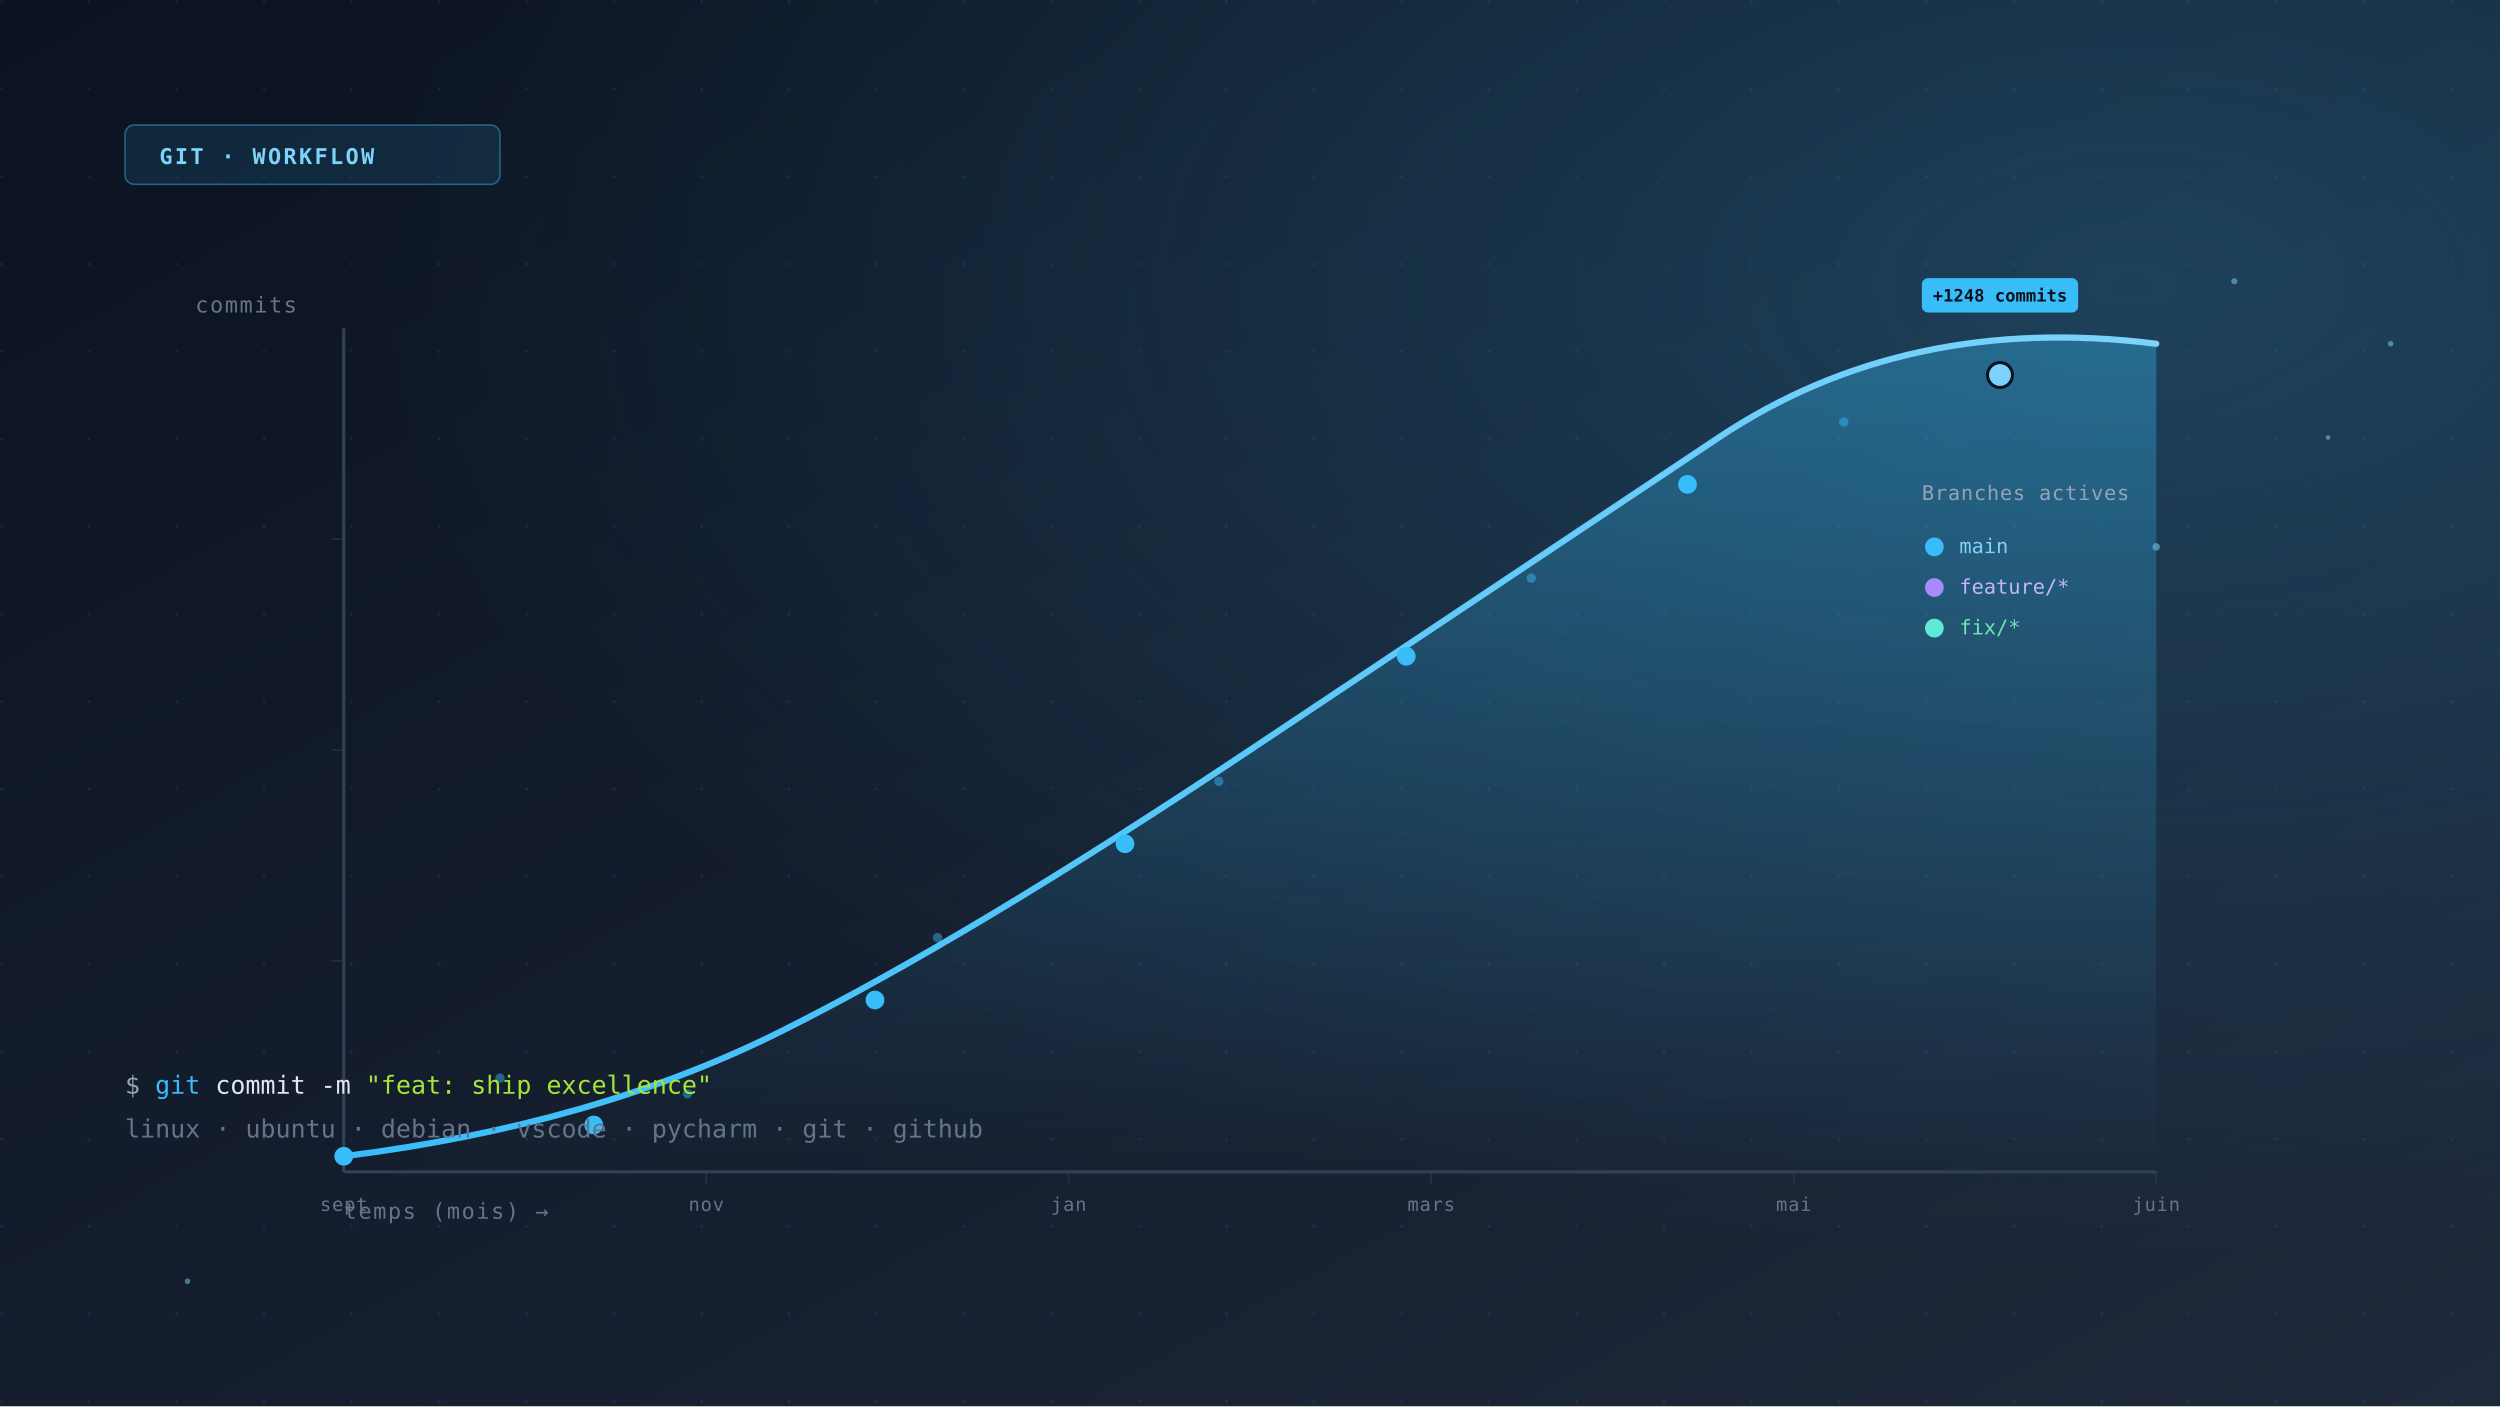
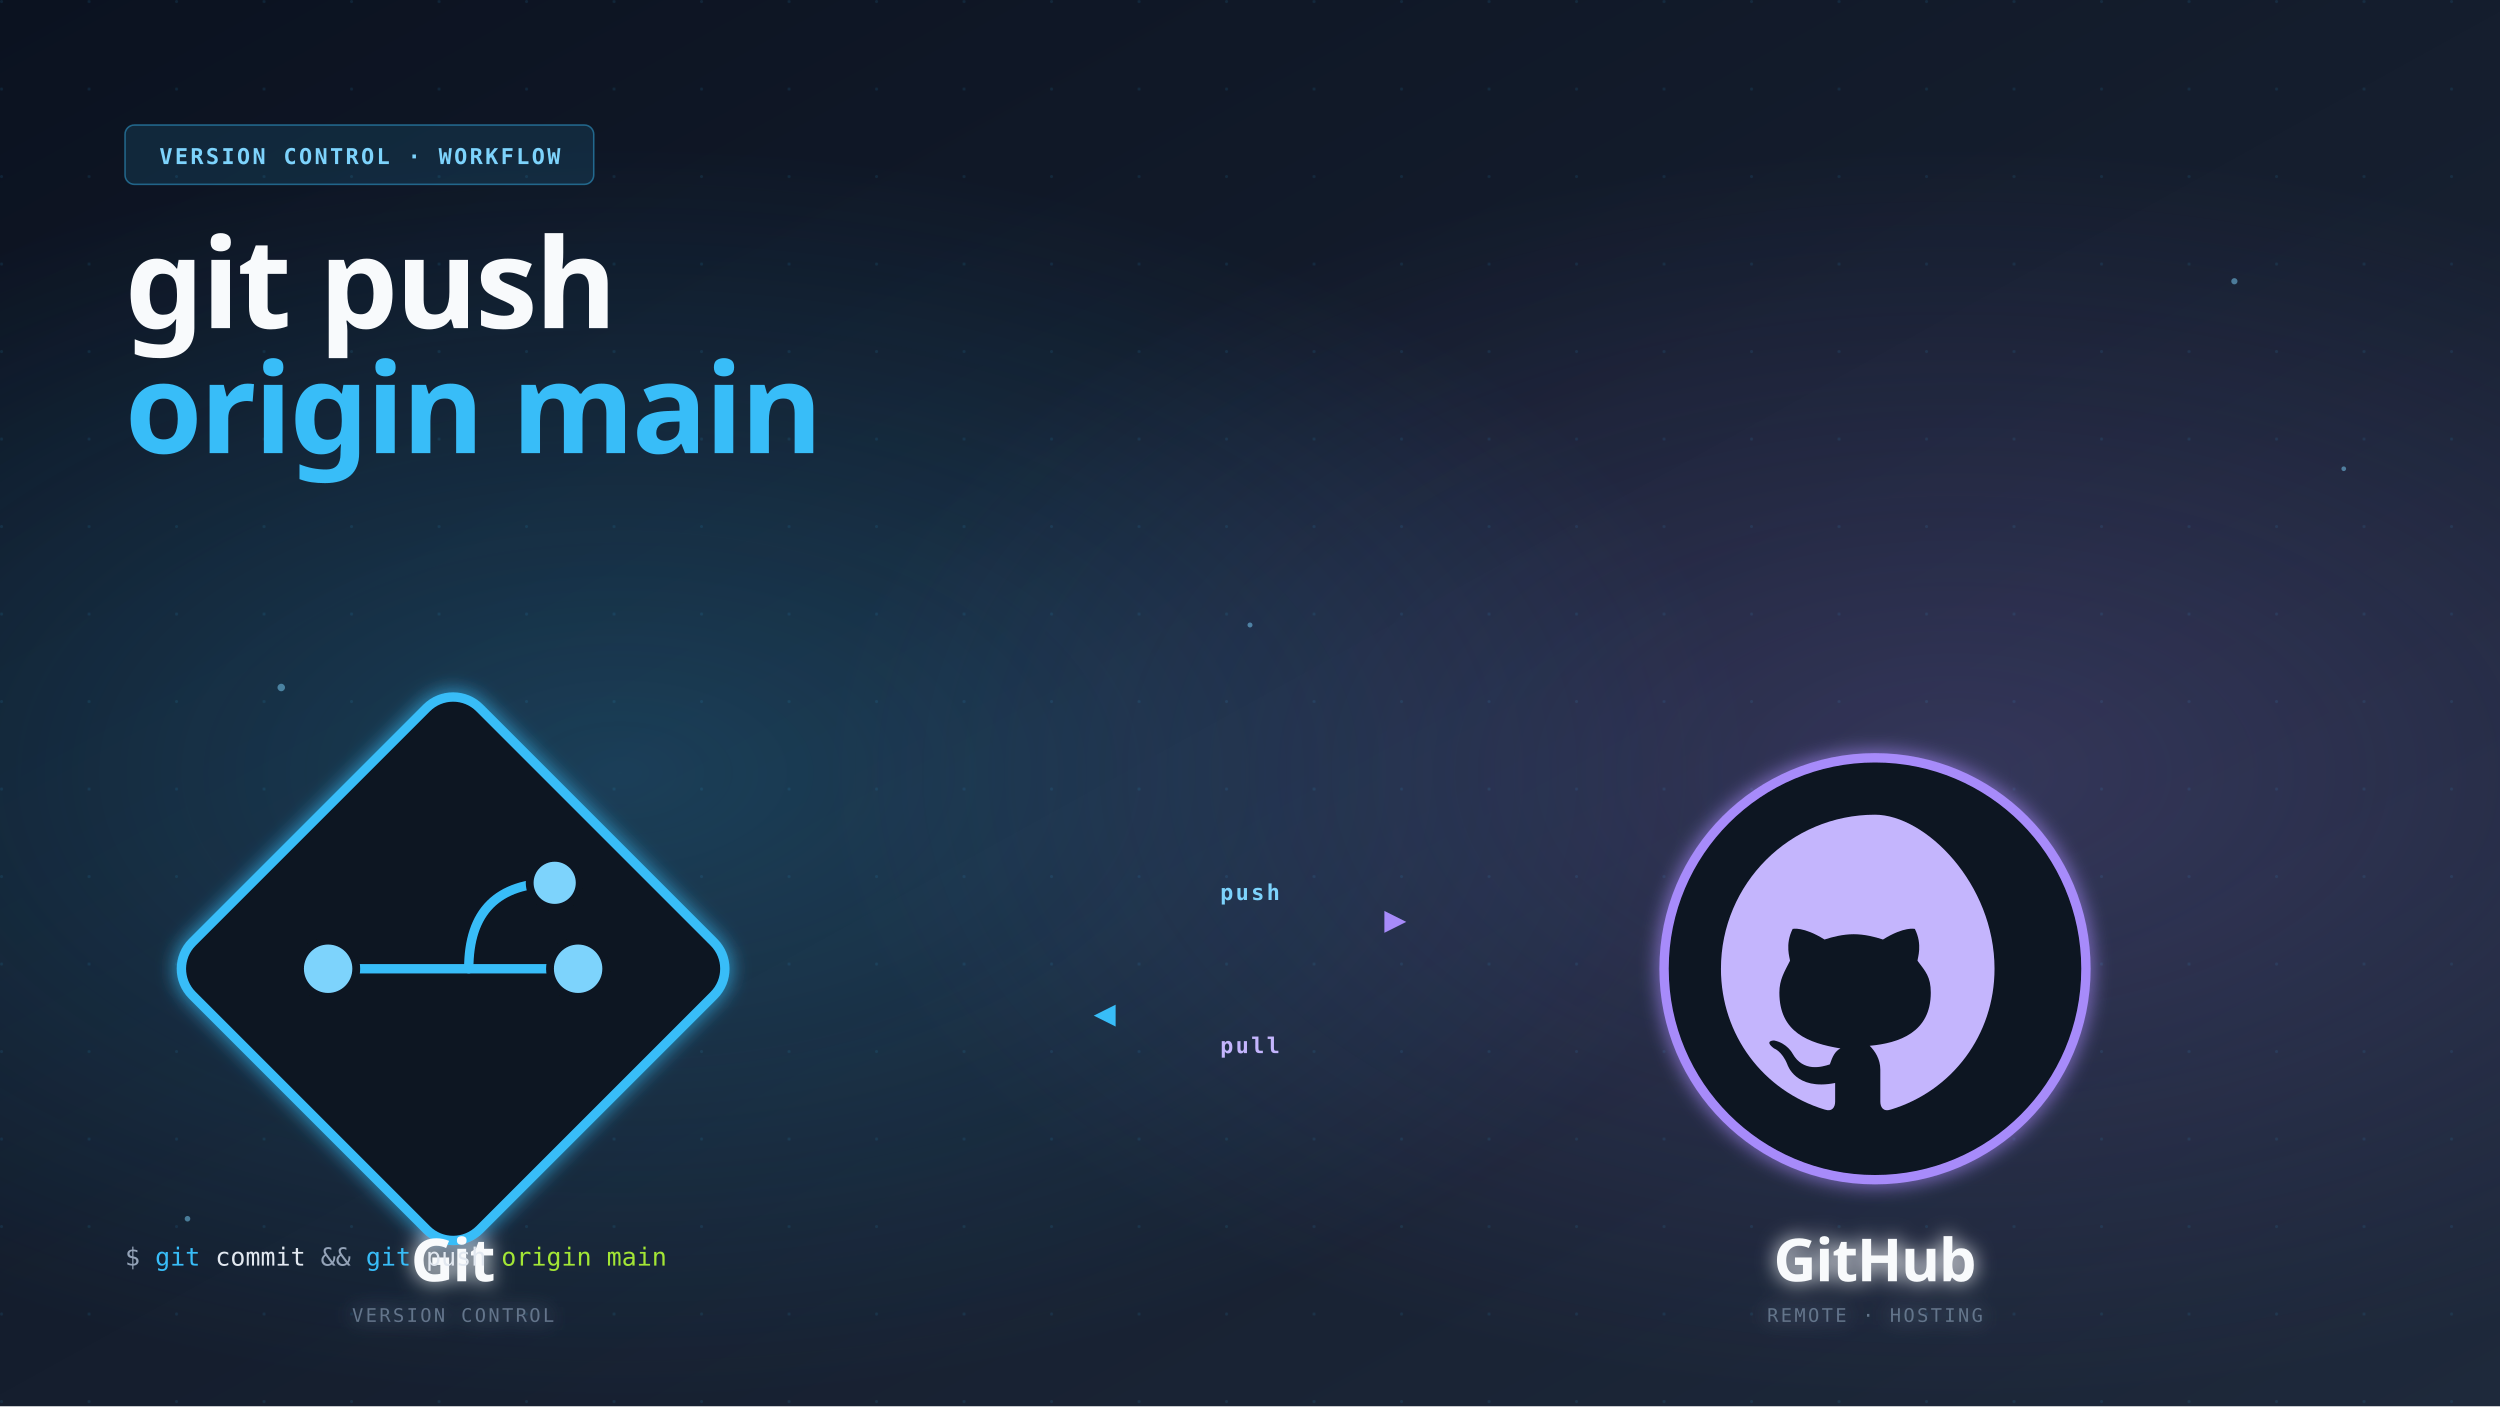
- <svg xmlns="http://www.w3.org/2000/svg" viewBox="0 0 1600 900" role="img" aria-label="Setup environnement et Git workflow">
+ <svg xmlns="http://www.w3.org/2000/svg" viewBox="0 0 1600 900" role="img" aria-label="Logos Git et GitHub">
  <defs>
-     <linearGradient id="bg-dev" x1="0" y1="0" x2="1" y2="1">
+     <linearGradient id="bg" x1="0" y1="0" x2="1" y2="1">
      <stop offset="0" stop-color="#0B1220" />
      <stop offset="1" stop-color="#1E293B" />
    </linearGradient>
-     <radialGradient id="glow-dev" cx="0.85" cy="0.2" r="0.7">
+     <radialGradient id="glow-left" cx="0.25" cy="0.55" r="0.45">
      <stop offset="0" stop-color="#38BDF8" stop-opacity="0.22" />
      <stop offset="1" stop-color="#38BDF8" stop-opacity="0" />
    </radialGradient>
-     <pattern id="grid-dev" x="0" y="0" width="56" height="56" patternUnits="userSpaceOnUse">
+     <radialGradient id="glow-right" cx="0.78" cy="0.55" r="0.45">
+       <stop offset="0" stop-color="#A78BFA" stop-opacity="0.2" />
+       <stop offset="1" stop-color="#A78BFA" stop-opacity="0" />
+     </radialGradient>
+     <pattern id="grid" x="0" y="0" width="56" height="56" patternUnits="userSpaceOnUse">
      <circle cx="1" cy="1" r="1" fill="#38BDF8" fill-opacity="0.1" />
    </pattern>
-     <linearGradient id="curve-commits" x1="0" y1="0" x2="1" y2="0">
+     <filter id="soft-glow" x="-50%" y="-50%" width="200%" height="200%">
+       <feGaussianBlur stdDeviation="6" result="blur" />
+       <feMerge>
+         <feMergeNode in="blur" />
+         <feMergeNode in="SourceGraphic" />
+       </feMerge>
+     </filter>
+     <linearGradient id="arrow-grad" x1="0" y1="0" x2="1" y2="0">
      <stop offset="0" stop-color="#38BDF8" />
-       <stop offset="1" stop-color="#7DD3FC" />
-     </linearGradient>
-     <linearGradient id="curve-area" x1="0" y1="0" x2="0" y2="1">
-       <stop offset="0" stop-color="#38BDF8" stop-opacity="0.35" />
-       <stop offset="1" stop-color="#38BDF8" stop-opacity="0" />
+       <stop offset="1" stop-color="#A78BFA" />
    </linearGradient>
  </defs>
-   <rect width="1600" height="900" fill="url(#bg-dev)" />
-   <rect width="1600" height="900" fill="url(#grid-dev)" />
-   <rect width="1600" height="900" fill="url(#glow-dev)" />
+   <rect width="1600" height="900" fill="url(#bg)" />
+   <rect width="1600" height="900" fill="url(#grid)" />
+   <rect width="1600" height="900" fill="url(#glow-left)" />
+   <rect width="1600" height="900" fill="url(#glow-right)" />
  <g transform="translate(80 80)">
-     <rect width="240" height="38" rx="6" fill="#38BDF8" fill-opacity="0.12" stroke="#38BDF8" stroke-opacity="0.45" />
-     <text x="22" y="25" font-family="JetBrains Mono, monospace" font-size="14" font-weight="600" letter-spacing="1.5" fill="#7DD3FC">GIT · WORKFLOW</text>
+     <rect width="300" height="38" rx="6" fill="#38BDF8" fill-opacity="0.12" stroke="#38BDF8" stroke-opacity="0.45" />
+     <text x="22" y="25" font-family="JetBrains Mono, monospace" font-size="14" font-weight="600" letter-spacing="1.5" fill="#7DD3FC">VERSION CONTROL · WORKFLOW</text>
  </g>
-   <g font-family="JetBrains Mono, monospace" font-size="14" fill="#64748B" letter-spacing="1">
-     <text x="220" y="780">temps (mois) →</text>
-     <text x="190" y="200" text-anchor="end">commits</text>
+   <g font-family="Bricolage Grotesque, sans-serif" letter-spacing="-0.02em">
+     <text x="80" y="210" font-size="80" font-weight="800" fill="#F8FAFC">git push</text>
+     <text x="80" y="290" font-size="80" font-weight="800" fill="#38BDF8">origin main</text>
  </g>
-   <g transform="translate(220 210)" stroke="#334155" stroke-width="2">
-     <line x1="0" y1="0" x2="0" y2="540" />
-     <line x1="0" y1="540" x2="1160" y2="540" />
-     <g stroke-width="1" opacity="0.5">
-       <line x1="232" y1="540" x2="232" y2="548" />
-       <line x1="464" y1="540" x2="464" y2="548" />
-       <line x1="696" y1="540" x2="696" y2="548" />
-       <line x1="928" y1="540" x2="928" y2="548" />
-       <line x1="1160" y1="540" x2="1160" y2="548" />
-       <line x1="-8" y1="135" x2="0" y2="135" />
-       <line x1="-8" y1="270" x2="0" y2="270" />
-       <line x1="-8" y1="405" x2="0" y2="405" />
+   <g transform="translate(290 620)" filter="url(#soft-glow)">
+     <g transform="rotate(45)">
+       <rect x="-130" y="-130" width="260" height="260" rx="24" fill="#0B1220" stroke="#38BDF8" stroke-width="6" />
+     </g>
+     <g stroke="#38BDF8" stroke-width="6" stroke-linecap="round" fill="none">
+       <path d="M -80 0 L 80 0" />
+       <path d="M 10 0 Q 10 -55, 65 -55" />
+     </g>
+     <g fill="#7DD3FC" stroke="#0B1220" stroke-width="5">
+       <circle cx="-80" cy="0" r="18" />
+       <circle cx="80" cy="0" r="18" />
+       <circle cx="65" cy="-55" r="16" />
+     </g>
+     <text x="0" y="200" text-anchor="middle" font-family="Bricolage Grotesque, sans-serif" font-size="38" font-weight="800" fill="#F8FAFC" letter-spacing="-0.02em">Git</text>
+     <text x="0" y="226" text-anchor="middle" font-family="JetBrains Mono, monospace" font-size="12" letter-spacing="1.5" fill="#64748B">VERSION CONTROL</text>
+   </g>
+   <g transform="translate(800 620)" font-family="JetBrains Mono, monospace" font-size="14" letter-spacing="1.5">
+     <g transform="translate(-100 -30)">
+       <line x1="0" y1="0" x2="200" y2="0" stroke="url(#arrow-grad)" stroke-width="2.5" />
+       <polygon points="200,0 186,-7 186,7" fill="#A78BFA" />
+       <text x="100" y="-14" text-anchor="middle" fill="#7DD3FC" font-weight="600">push</text>
+     </g>
+     <g transform="translate(-100 30)">
+       <line x1="200" y1="0" x2="0" y2="0" stroke="url(#arrow-grad)" stroke-width="2.5" />
+       <polygon points="0,0 14,-7 14,7" fill="#38BDF8" />
+       <text x="100" y="24" text-anchor="middle" fill="#C4B5FD" font-weight="600">pull</text>
    </g>
  </g>
-   <g font-family="JetBrains Mono, monospace" font-size="12" fill="#64748B" letter-spacing="0.5">
-     <text x="220" y="775" text-anchor="middle">sept</text>
-     <text x="452" y="775" text-anchor="middle">nov</text>
-     <text x="684" y="775" text-anchor="middle">jan</text>
-     <text x="916" y="775" text-anchor="middle">mars</text>
-     <text x="1148" y="775" text-anchor="middle">mai</text>
-     <text x="1380" y="775" text-anchor="middle">juin</text>
+   <g transform="translate(1200 620)" filter="url(#soft-glow)">
+     <circle r="135" fill="#0B1220" stroke="#A78BFA" stroke-width="6" />
+     <g transform="scale(1.7)">
+       <path d="M 0,-58                C -32,-58 -58,-32 -58,0                C -58,25 -42,46 -19,53                C -16,54 -15,52 -15,50                L -15,43                C -30,46 -33,36 -33,36                C -35,31 -38,30 -38,30                C -42,27 -38,27 -38,27                C -33,28 -31,32 -31,32                C -27,39 -20,37 -17,36                C -16,33 -15,31 -13,30                C -25,28 -36,24 -36,9                C -36,4 -34,1 -32,-3                C -32,-4 -34,-9 -31,-15                C -31,-15 -27,-16 -19,-11                C -16,-12 -12,-13 -8,-13                C -4,-13 0,-12 3,-11                C 11,-16 15,-15 15,-15                C 18,-9 16,-4 16,-3                C 19,1 21,3 21,9                C 21,24 9,28 -2,29                C 0,31 2,34 2,38                L 2,50                C 2,52 3,54 6,53                C 29,46 45,25 45,0                C 45,-32 19,-58 0,-58 Z" fill="#C4B5FD" />
+     </g>
+     <text x="0" y="200" text-anchor="middle" font-family="Bricolage Grotesque, sans-serif" font-size="38" font-weight="800" fill="#F8FAFC" letter-spacing="-0.02em">GitHub</text>
+     <text x="0" y="226" text-anchor="middle" font-family="JetBrains Mono, monospace" font-size="12" letter-spacing="1.5" fill="#64748B">REMOTE · HOSTING</text>
  </g>
-   <path d="M 220 740 Q 380 720, 500 660 T 800 480 T 1100 280 T 1380 220 L 1380 750 L 220 750 Z" fill="url(#curve-area)" />
-   <path d="M 220 740 Q 380 720, 500 660 T 800 480 T 1100 280 T 1380 220" fill="none" stroke="url(#curve-commits)" stroke-width="4" stroke-linecap="round" />
-   <g>
-     <circle cx="220" cy="740" r="6" fill="#38BDF8" />
-     <circle cx="380" cy="720" r="6" fill="#38BDF8" />
-     <circle cx="560" cy="640" r="6" fill="#38BDF8" />
-     <circle cx="720" cy="540" r="6" fill="#38BDF8" />
-     <circle cx="900" cy="420" r="6" fill="#38BDF8" />
-     <circle cx="1080" cy="310" r="6" fill="#38BDF8" />
-     <circle cx="1280" cy="240" r="8" fill="#7DD3FC" stroke="#0B1220" stroke-width="2" />
-   </g>
-   <g transform="translate(1280 200)">
-     <rect x="-50" y="-22" width="100" height="22" rx="4" fill="#38BDF8" />
-     <text x="0" y="-7" text-anchor="middle" font-family="JetBrains Mono, monospace" font-size="11" font-weight="700" fill="#0B1220">+1248 commits</text>
-   </g>
-   <g fill="#38BDF8" opacity="0.45">
-     <circle cx="320" cy="690" r="3" />
-     <circle cx="440" cy="700" r="3" />
-     <circle cx="600" cy="600" r="3" />
-     <circle cx="780" cy="500" r="3" />
-     <circle cx="980" cy="370" r="3" />
-     <circle cx="1180" cy="270" r="3" />
-   </g>
-   <g transform="translate(1230 320)" font-family="JetBrains Mono, monospace" font-size="13">
-     <text fill="#94A3B8" letter-spacing="0.5">Branches actives</text>
-     <g transform="translate(0 22)">
-       <circle cx="8" cy="8" r="6" fill="#38BDF8" />
-       <text x="24" y="12" fill="#7DD3FC">main</text>
-     </g>
-     <g transform="translate(0 48)">
-       <circle cx="8" cy="8" r="6" fill="#A78BFA" />
-       <text x="24" y="12" fill="#C4B5FD">feature/*</text>
-     </g>
-     <g transform="translate(0 74)">
-       <circle cx="8" cy="8" r="6" fill="#5EEAD4" />
-       <text x="24" y="12" fill="#6EE7B7">fix/*</text>
-     </g>
-   </g>
-   <g transform="translate(80 700)" font-family="JetBrains Mono, monospace" font-size="16">
+   <g transform="translate(80 810)" font-family="JetBrains Mono, monospace" font-size="16">
    <text fill="#94A3B8">$ <tspan fill="#38BDF8">git</tspan>
-       <tspan fill="#E2E8F0">commit -m</tspan>
-       <tspan fill="#A3E635">"feat: ship excellence"</tspan>
+       <tspan fill="#E2E8F0">commit</tspan>
+       <tspan fill="#94A3B8">&amp;&amp;</tspan>
+       <tspan fill="#38BDF8">git</tspan>
+       <tspan fill="#E2E8F0">push</tspan>
+       <tspan fill="#A3E635">origin main</tspan>
    </text>
-     <text y="28" fill="#64748B">linux · ubuntu · debian · vscode · pycharm · git · github</text>
  </g>
  <g fill="#7DD3FC" opacity="0.5">
    <circle cx="1430" cy="180" r="2" />
-     <circle cx="1490" cy="280" r="1.5" />
-     <circle cx="1380" cy="350" r="2.4" />
-     <circle cx="1530" cy="220" r="1.8" />
-     <circle cx="120" cy="820" r="1.8" />
+     <circle cx="1500" cy="300" r="1.5" />
+     <circle cx="180" cy="440" r="2.4" />
+     <circle cx="120" cy="780" r="1.8" />
+     <circle cx="800" cy="400" r="1.6" />
  </g>
</svg>
